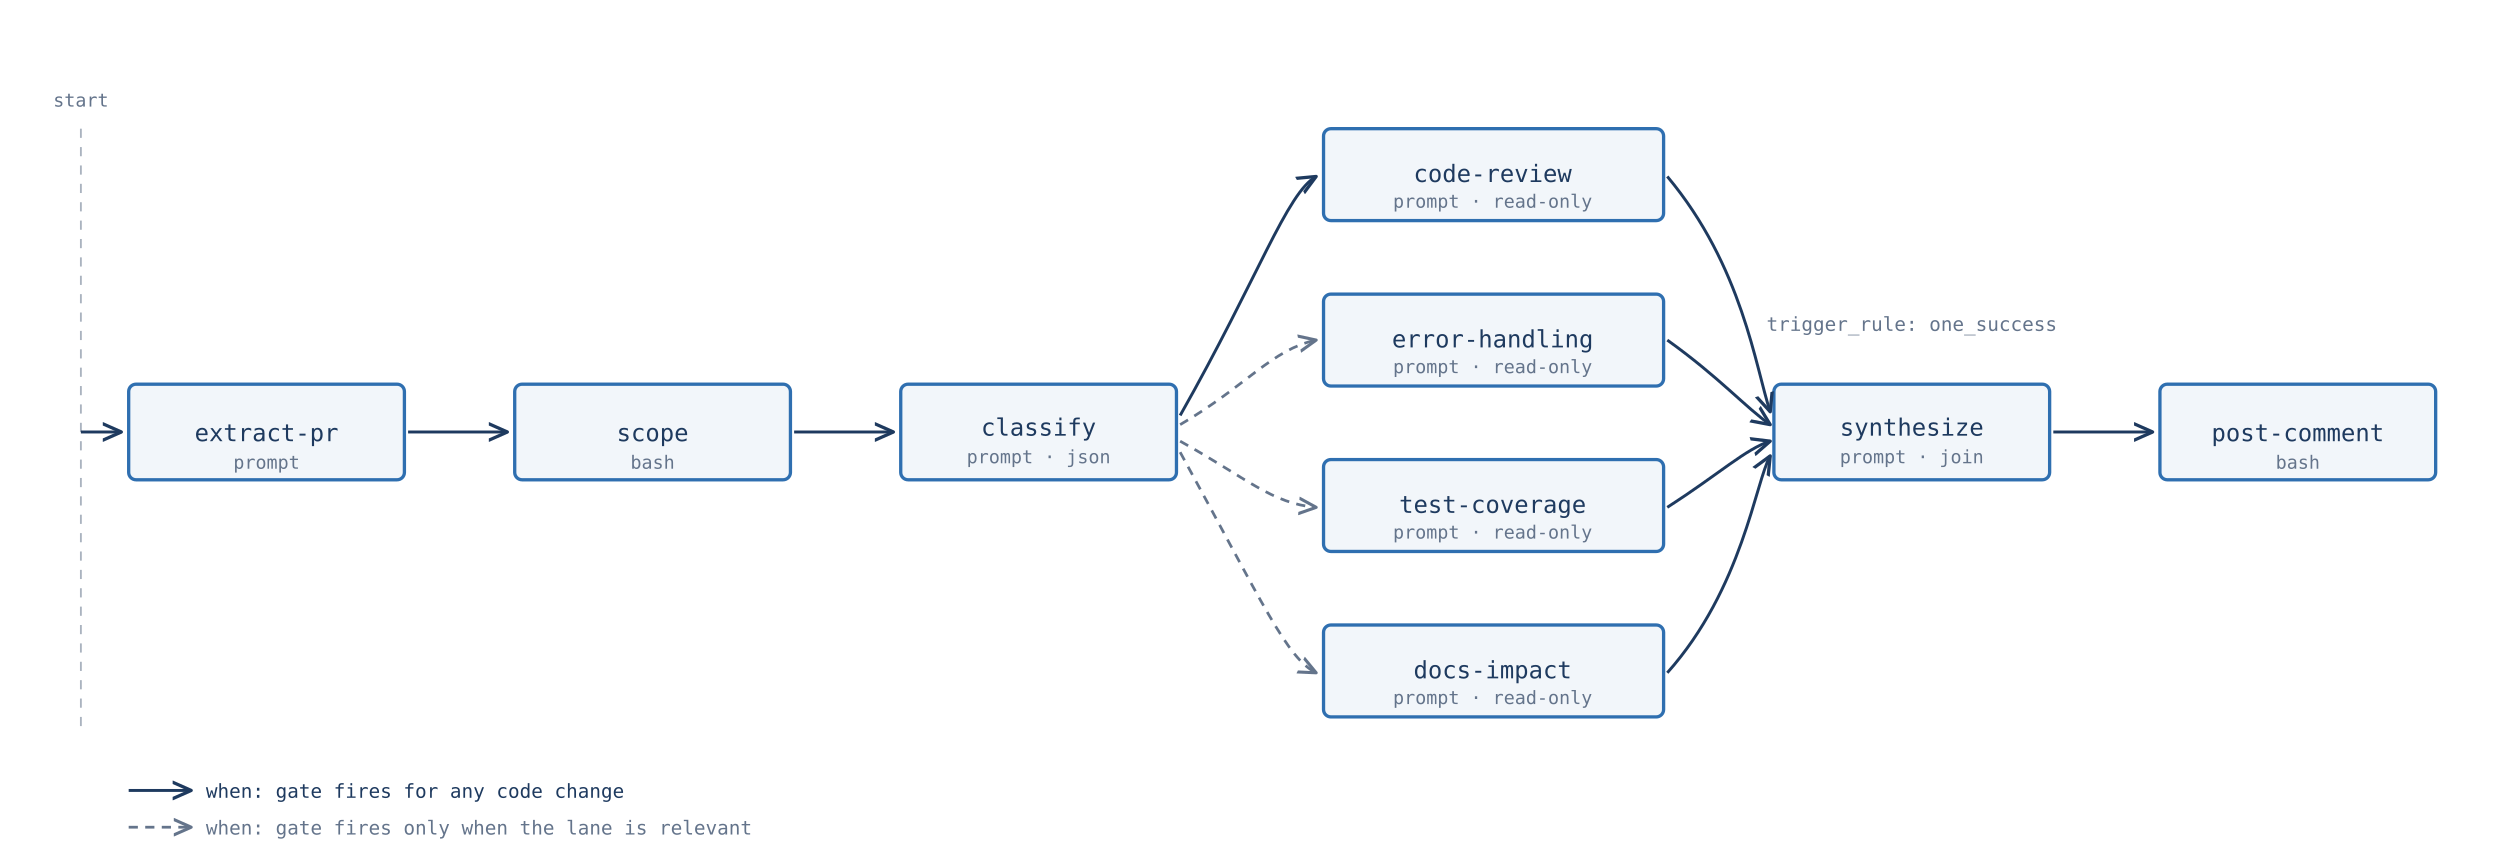
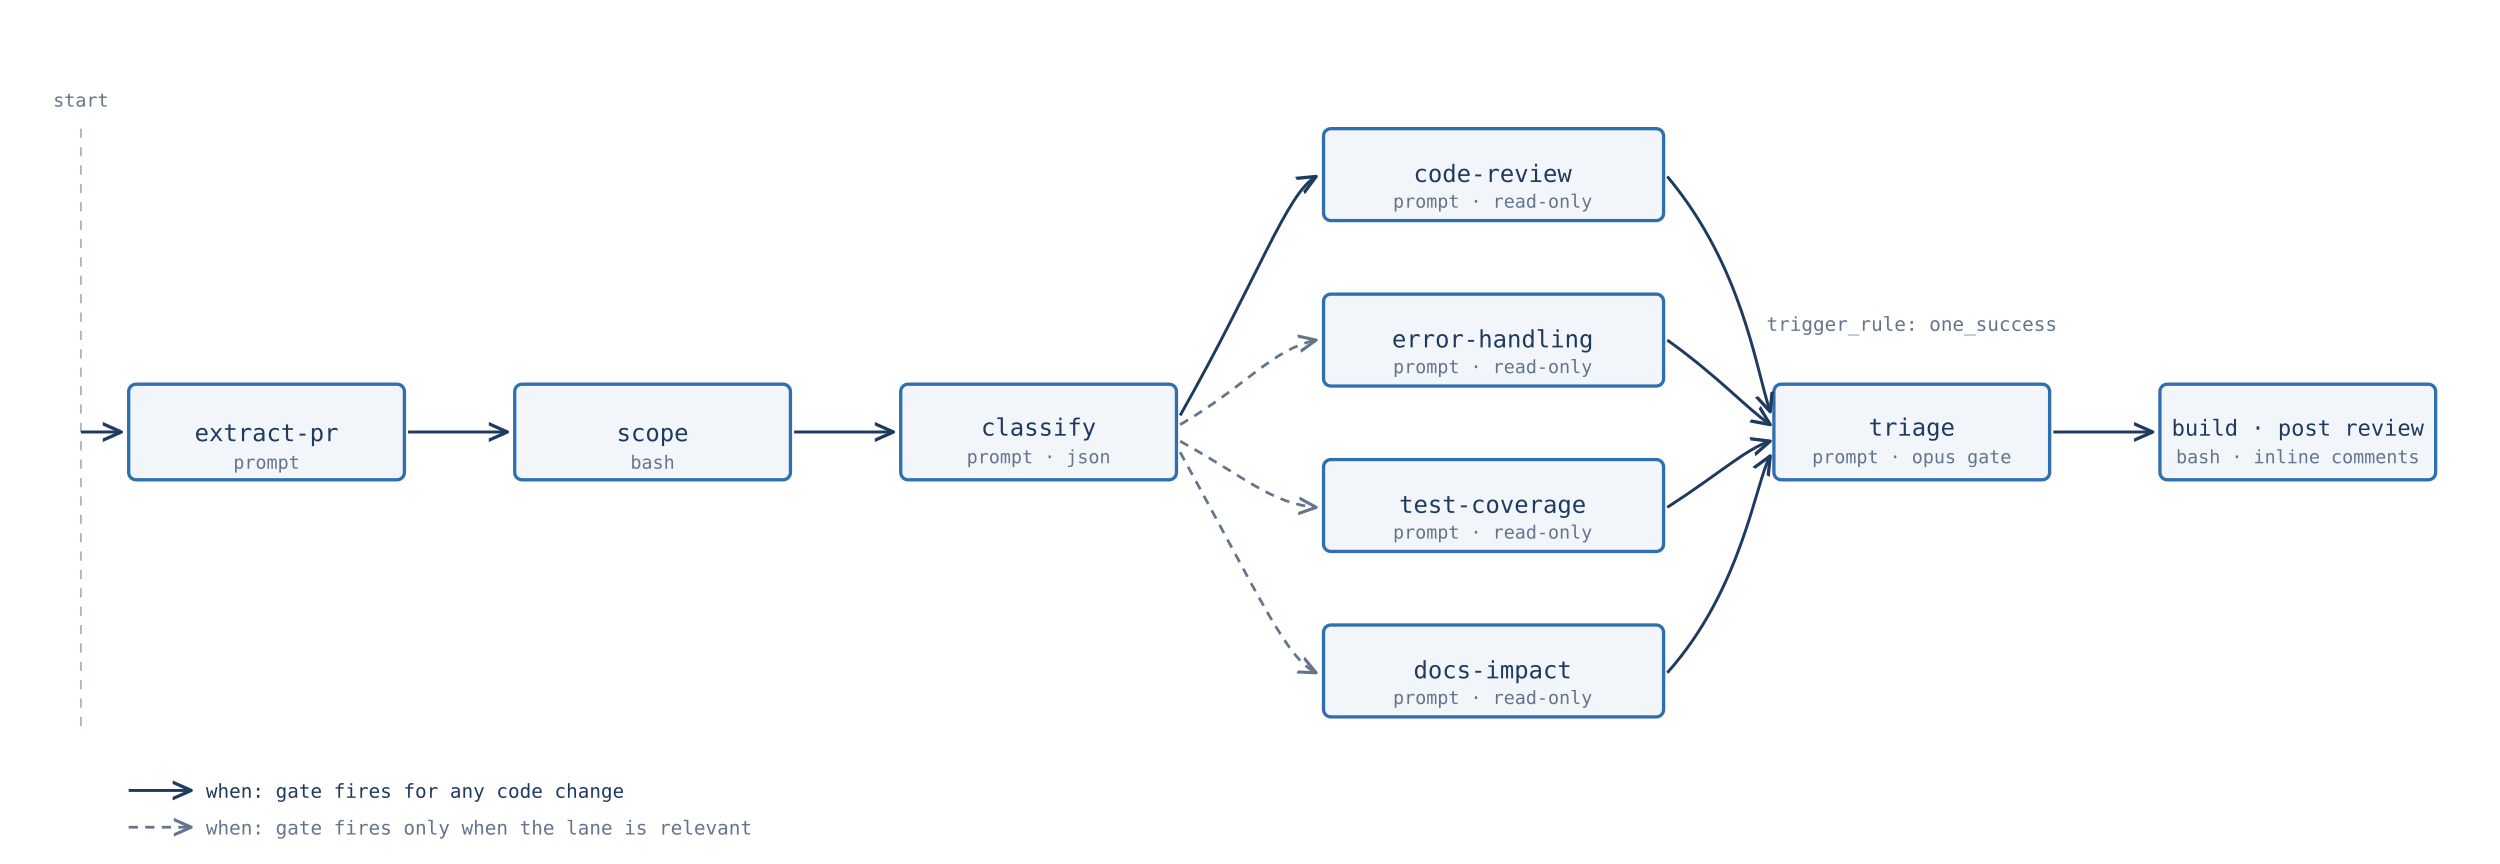
- <svg xmlns="http://www.w3.org/2000/svg" viewBox="0 0 1360 470" role="img" aria-label="The pr-review DAG, left to right. extract-pr (prompt) feeds scope (bash), which feeds classify (prompt). classify fans out to four read-only review lanes, all gated by a when condition: code-review's gate fires for any code change (solid edge), and error-handling, test-coverage, and docs-impact are selective (dashed edges). All four converge on synthesize (prompt) under a one_success join, which feeds post-comment (bash).">
+ <svg xmlns="http://www.w3.org/2000/svg" viewBox="0 0 1360 470" role="img" aria-label="The pr-review DAG, left to right. extract-pr (prompt) feeds scope (bash), which feeds classify (prompt). classify fans out to four read-only review lanes, all gated by a when condition: code-review's gate fires for any code change (solid edge), and error-handling, test-coverage, and docs-impact are selective (dashed edges). All four converge on triage, an opus judge, under a one_success join, which feeds build and post-review (bash) that posts line-anchored inline comments.">
  <defs>
    <style>
      .lbl  { font-family: "Cascadia Code","SF Mono",ui-monospace,Menlo,monospace; }
      .navy { fill:#1e3a5f; }
      .slate{ fill:#64748b; }
    </style>
    <marker id="arrow" viewBox="0 0 10 10" refX="9" refY="5" markerWidth="7" markerHeight="7" orient="auto-start-reverse">
      <path d="M 0 1 L 9 5 L 0 9" fill="none" stroke="#1e3a5f" stroke-width="1.6" stroke-linecap="round" stroke-linejoin="round" />
    </marker>
    <marker id="arrow-slate" viewBox="0 0 10 10" refX="9" refY="5" markerWidth="7" markerHeight="7" orient="auto-start-reverse">
      <path d="M 0 1 L 9 5 L 0 9" fill="none" stroke="#64748b" stroke-width="1.6" stroke-linecap="round" stroke-linejoin="round" />
    </marker>
  </defs>
  <line x1="44" y1="70" x2="44" y2="395" stroke="#64748b" stroke-width="1" stroke-dasharray="5 5" stroke-opacity="0.55" />
  <text class="lbl slate" x="44" y="58" font-size="10" text-anchor="middle">start</text>
  <rect x="70" y="209" width="150" height="52" rx="4" fill="#2f6fb0" fill-opacity="0.06" stroke="#2f6fb0" stroke-width="1.8" />
  <text class="lbl navy" x="145" y="240" font-size="13" text-anchor="middle">extract-pr</text>
  <text class="lbl slate" x="145" y="255" font-size="10" text-anchor="middle">prompt</text>
  <rect x="280" y="209" width="150" height="52" rx="4" fill="#2f6fb0" fill-opacity="0.06" stroke="#2f6fb0" stroke-width="1.8" />
  <text class="lbl navy" x="355" y="240" font-size="13" text-anchor="middle">scope</text>
  <text class="lbl slate" x="355" y="255" font-size="10" text-anchor="middle">bash</text>
  <rect x="490" y="209" width="150" height="52" rx="4" fill="#2f6fb0" fill-opacity="0.06" stroke="#2f6fb0" stroke-width="1.8" />
  <text class="lbl navy" x="565" y="237" font-size="13" text-anchor="middle">classify</text>
  <text class="lbl slate" x="565" y="252" font-size="10" text-anchor="middle">prompt · json</text>
  <rect x="720" y="70" width="185" height="50" rx="4" fill="#2f6fb0" fill-opacity="0.06" stroke="#2f6fb0" stroke-width="1.8" />
  <text class="lbl navy" x="812" y="99" font-size="13" text-anchor="middle">code-review</text>
  <text class="lbl slate" x="812" y="113" font-size="10" text-anchor="middle">prompt · read-only</text>
  <rect x="720" y="160" width="185" height="50" rx="4" fill="#2f6fb0" fill-opacity="0.06" stroke="#2f6fb0" stroke-width="1.8" />
  <text class="lbl navy" x="812" y="189" font-size="13" text-anchor="middle">error-handling</text>
  <text class="lbl slate" x="812" y="203" font-size="10" text-anchor="middle">prompt · read-only</text>
  <rect x="720" y="250" width="185" height="50" rx="4" fill="#2f6fb0" fill-opacity="0.06" stroke="#2f6fb0" stroke-width="1.8" />
  <text class="lbl navy" x="812" y="279" font-size="13" text-anchor="middle">test-coverage</text>
  <text class="lbl slate" x="812" y="293" font-size="10" text-anchor="middle">prompt · read-only</text>
  <rect x="720" y="340" width="185" height="50" rx="4" fill="#2f6fb0" fill-opacity="0.06" stroke="#2f6fb0" stroke-width="1.8" />
  <text class="lbl navy" x="812" y="369" font-size="13" text-anchor="middle">docs-impact</text>
  <text class="lbl slate" x="812" y="383" font-size="10" text-anchor="middle">prompt · read-only</text>
  <rect x="965" y="209" width="150" height="52" rx="4" fill="#2f6fb0" fill-opacity="0.06" stroke="#2f6fb0" stroke-width="1.8" />
-   <text class="lbl navy" x="1040" y="237" font-size="13" text-anchor="middle">synthesize</text>
-   <text class="lbl slate" x="1040" y="252" font-size="10" text-anchor="middle">prompt · join</text>
+   <text class="lbl navy" x="1040" y="237" font-size="13" text-anchor="middle">triage</text>
+   <text class="lbl slate" x="1040" y="252" font-size="10" text-anchor="middle">prompt · opus gate</text>
  <rect x="1175" y="209" width="150" height="52" rx="4" fill="#2f6fb0" fill-opacity="0.06" stroke="#2f6fb0" stroke-width="1.8" />
-   <text class="lbl navy" x="1250" y="240" font-size="13" text-anchor="middle">post-comment</text>
-   <text class="lbl slate" x="1250" y="255" font-size="10" text-anchor="middle">bash</text>
+   <text class="lbl navy" x="1250" y="237" font-size="12" text-anchor="middle">build · post review</text>
+   <text class="lbl slate" x="1250" y="252" font-size="10" text-anchor="middle">bash · inline comments</text>
  <line x1="44" y1="235" x2="66" y2="235" stroke="#1e3a5f" stroke-width="1.6" marker-end="url(#arrow)" />
  <line x1="222" y1="235" x2="276" y2="235" stroke="#1e3a5f" stroke-width="1.6" marker-end="url(#arrow)" />
  <line x1="432" y1="235" x2="486" y2="235" stroke="#1e3a5f" stroke-width="1.6" marker-end="url(#arrow)" />
  <path d="M 642 226 C 685 150, 700 105, 716 96" fill="none" stroke="#1e3a5f" stroke-width="1.6" marker-end="url(#arrow)" />
  <path d="M 642 231 C 678 210, 692 190, 716 185" fill="none" stroke="#64748b" stroke-width="1.5" stroke-dasharray="5 4" marker-end="url(#arrow-slate)" />
  <path d="M 642 240 C 678 260, 692 274, 716 276" fill="none" stroke="#64748b" stroke-width="1.5" stroke-dasharray="5 4" marker-end="url(#arrow-slate)" />
  <path d="M 642 246 C 688 330, 700 358, 716 366" fill="none" stroke="#64748b" stroke-width="1.5" stroke-dasharray="5 4" marker-end="url(#arrow-slate)" />
  <path d="M 907 96  C 948 145, 955 200, 963 224" fill="none" stroke="#1e3a5f" stroke-width="1.6" marker-end="url(#arrow)" />
  <path d="M 907 185 C 935 205, 950 222, 963 231" fill="none" stroke="#1e3a5f" stroke-width="1.6" marker-end="url(#arrow)" />
  <path d="M 907 276 C 935 258, 950 244, 963 240" fill="none" stroke="#1e3a5f" stroke-width="1.6" marker-end="url(#arrow)" />
  <path d="M 907 366 C 948 320, 955 262, 963 248" fill="none" stroke="#1e3a5f" stroke-width="1.6" marker-end="url(#arrow)" />
  <line x1="1117" y1="235" x2="1171" y2="235" stroke="#1e3a5f" stroke-width="1.6" marker-end="url(#arrow)" />
  <text class="lbl slate" x="1040" y="180" font-size="10.5" text-anchor="middle">trigger_rule: one_success</text>
  <line x1="70" y1="430" x2="104" y2="430" stroke="#1e3a5f" stroke-width="1.6" marker-end="url(#arrow)" />
  <text class="lbl navy" x="112" y="434" font-size="10.5">when: gate fires for any code change</text>
  <line x1="70" y1="450" x2="104" y2="450" stroke="#64748b" stroke-width="1.5" stroke-dasharray="5 4" marker-end="url(#arrow-slate)" />
  <text class="lbl slate" x="112" y="454" font-size="10.5">when: gate fires only when the lane is relevant</text>
</svg>
